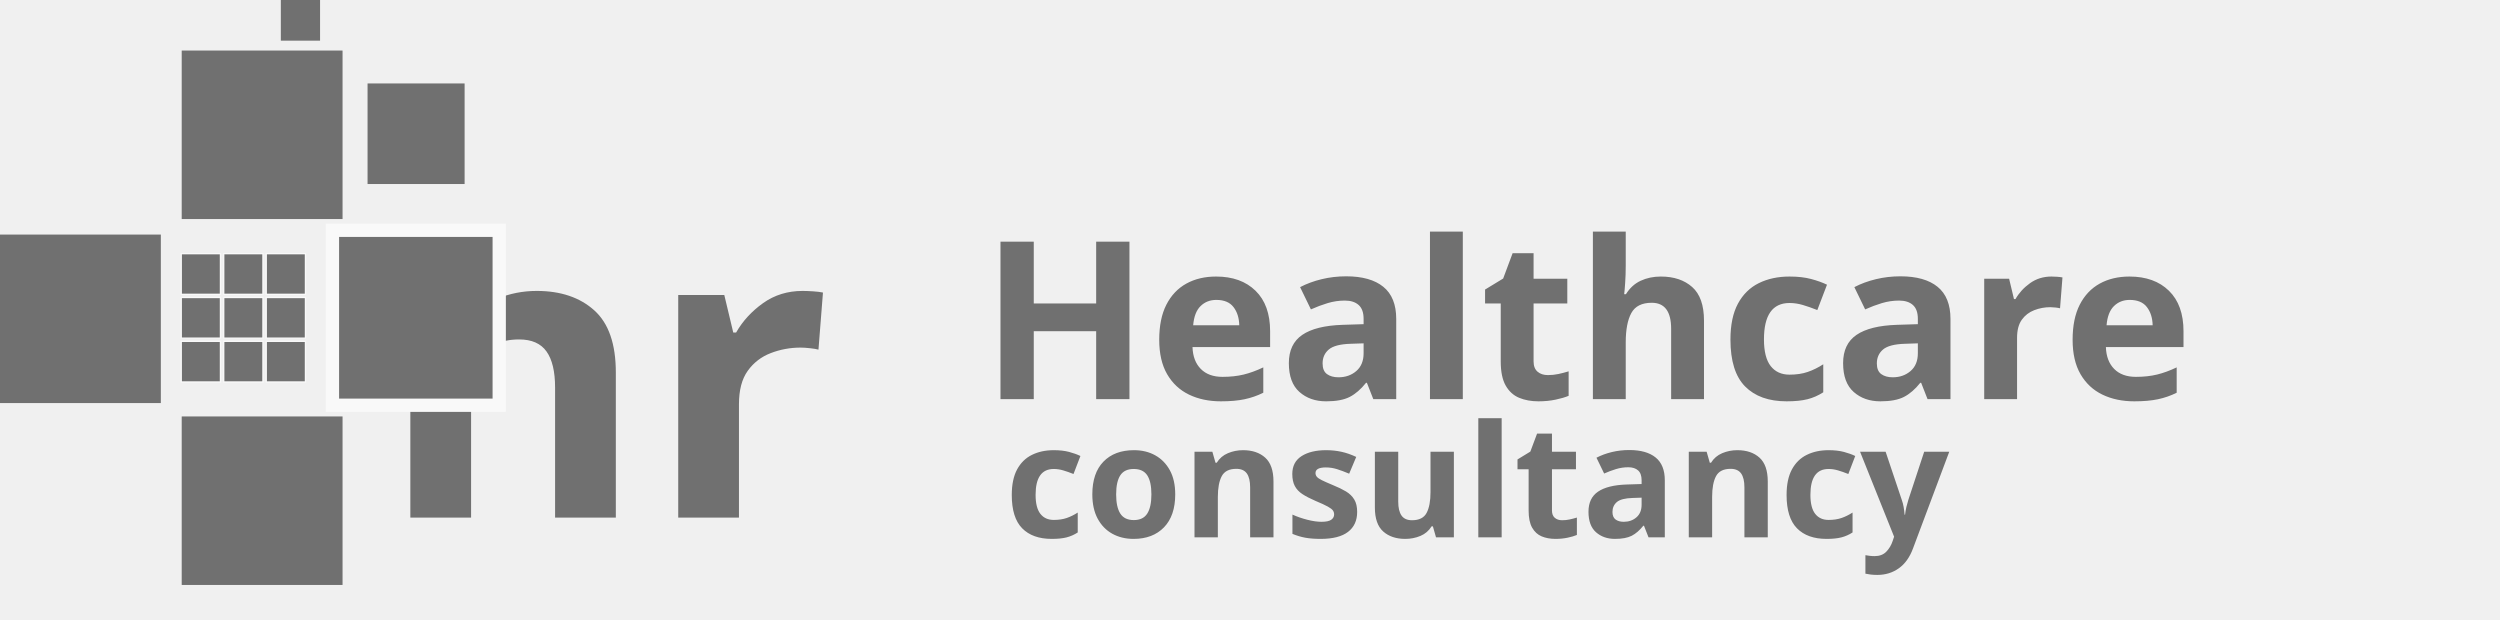
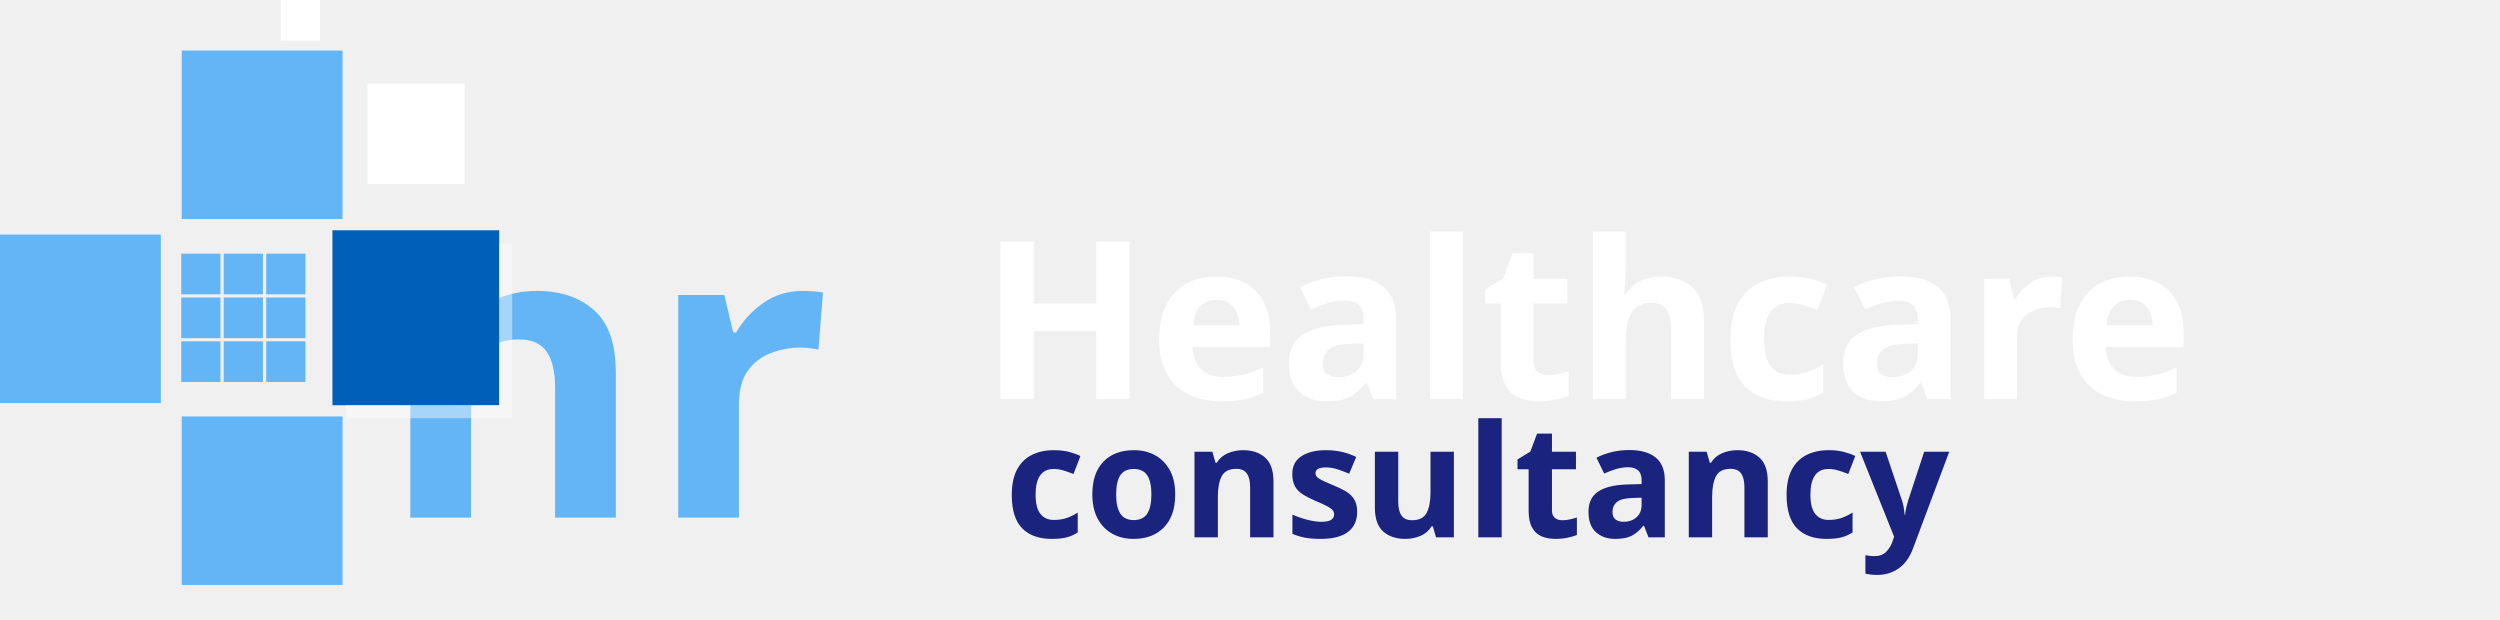
<svg xmlns="http://www.w3.org/2000/svg" width="1882.375" height="466.739" viewBox="0 0 1882.375 466.739">
+   <defs>
+     <filter id="Path_1" x="250.319" y="173.395" width="135.567" height="141.733" filterUnits="userSpaceOnUse">
+       <feOffset dx="10" dy="10" input="SourceAlpha" />
+       <feGaussianBlur result="blur" />
+       <feFlood flood-color="#fff" flood-opacity="0.431" />
+       <feComposite operator="in" in2="blur" />
+       <feComposite in="SourceGraphic" />
+     </filter>
+   </defs>
  <g id="Group_1" data-name="Group 1" transform="translate(-19.5 -168.427)">
-     <text id="nr" transform="translate(304.515 558.166)" fill="#707070" font-size="307" font-family="GillSans-UltraBold, Gill Sans" font-weight="700">
+     <text id="nr" transform="translate(304.515 558.166)" fill="#64b5f6" font-size="307" font-family="GillSans-UltraBold, Gill Sans" font-weight="700">
      <tspan x="0" y="0">nr</tspan>
    </text>
-     <path id="Path_1" data-name="Path 1" d="M130.567,136.733H5V5H130.567Z" transform="translate(264.819 336.822)" fill="#707070" stroke="#f9f9f9" stroke-width="10" />
-     <rect id="Rectangle_6" data-name="Rectangle 6" width="29.541" height="30.612" transform="translate(230.95 168.427)" fill="#707070" />
-     <rect id="Rectangle_7" data-name="Rectangle 7" width="73.074" height="75.725" transform="translate(296.25 231.263)" fill="#707070" />
-     <path id="Path_3" data-name="Path 3" d="M0,0H121.1V126.873H0Z" transform="translate(156.32 481.994)" fill="#707070" />
-     <path id="Path_5" data-name="Path 5" d="M0,0H121.1V126.873H0Z" transform="translate(156.32 206.484)" fill="#707070" />
-     <path id="Path_6" data-name="Path 6" d="M0,0H121.1V126.873H0Z" transform="translate(19.5 345.045)" fill="#707070" />
-     <rect id="Rectangle_8" data-name="Rectangle 8" width="29.541" height="30.612" transform="translate(219.95 359.427)" fill="#707070" stroke="#f9f9f9" stroke-width="1" />
-     <rect id="Rectangle_9" data-name="Rectangle 9" width="29.541" height="30.612" transform="translate(187.95 359.427)" fill="#707070" stroke="#f9f9f9" stroke-width="1" />
-     <rect id="Rectangle_10" data-name="Rectangle 10" width="29.541" height="30.612" transform="translate(155.95 359.427)" fill="#707070" stroke="#f9f9f9" stroke-width="1" />
-     <rect id="Rectangle_11" data-name="Rectangle 11" width="29.541" height="30.612" transform="translate(219.95 392.427)" fill="#707070" stroke="#f9f9f9" stroke-width="1" />
-     <rect id="Rectangle_12" data-name="Rectangle 12" width="29.541" height="30.612" transform="translate(187.95 392.427)" fill="#707070" stroke="#f9f9f9" stroke-width="1" />
-     <rect id="Rectangle_13" data-name="Rectangle 13" width="29.541" height="30.612" transform="translate(155.95 392.427)" fill="#707070" stroke="#f9f9f9" stroke-width="1" />
-     <rect id="Rectangle_14" data-name="Rectangle 14" width="29.541" height="30.612" transform="translate(219.95 425.427)" fill="#707070" stroke="#f9f9f9" stroke-width="1" />
-     <rect id="Rectangle_15" data-name="Rectangle 15" width="29.541" height="30.612" transform="translate(187.95 425.427)" fill="#707070" stroke="#f9f9f9" stroke-width="1" />
-     <rect id="Rectangle_16" data-name="Rectangle 16" width="29.541" height="30.612" transform="translate(155.95 425.427)" fill="#707070" stroke="#f9f9f9" stroke-width="1" />
-     <text id="Healthcare" transform="translate(757.875 468.947)" fill="#707070" font-size="166" font-family="GillSans-UltraBold, Gill Sans" font-weight="700">
+     <g transform="matrix(1, 0, 0, 1, 19.5, 168.43)" filter="url(#Path_1)">
+       <path id="Path_1-2" data-name="Path 1" d="M130.567,136.733H5V5H130.567Z" transform="translate(245.32 168.39)" fill="#005eb8" />
+     </g>
+     <rect id="Rectangle_6" data-name="Rectangle 6" width="29.541" height="30.612" transform="translate(230.95 168.427)" fill="#fff" />
+     <rect id="Rectangle_7" data-name="Rectangle 7" width="73.074" height="75.725" transform="translate(296.25 231.263)" fill="#fff" />
+     <path id="Path_3" data-name="Path 3" d="M0,0H121.1V126.873H0Z" transform="translate(156.32 481.994)" fill="#64b5f6" />
+     <path id="Path_5" data-name="Path 5" d="M0,0H121.1V126.873H0Z" transform="translate(156.32 206.484)" fill="#64b5f6" />
+     <path id="Path_6" data-name="Path 6" d="M0,0H121.1V126.873H0Z" transform="translate(19.5 345.045)" fill="#64b5f6" />
+     <rect id="Rectangle_8" data-name="Rectangle 8" width="29.541" height="30.612" transform="translate(219.95 359.427)" fill="#64b5f6" />
+     <rect id="Rectangle_9" data-name="Rectangle 9" width="29.541" height="30.612" transform="translate(187.95 359.427)" fill="#64b5f6" />
+     <rect id="Rectangle_10" data-name="Rectangle 10" width="29.541" height="30.612" transform="translate(155.95 359.427)" fill="#64b5f6" />
+     <rect id="Rectangle_11" data-name="Rectangle 11" width="29.541" height="30.612" transform="translate(219.95 392.427)" fill="#64b5f6" />
+     <rect id="Rectangle_12" data-name="Rectangle 12" width="29.541" height="30.612" transform="translate(187.95 392.427)" fill="#64b5f6" />
+     <rect id="Rectangle_13" data-name="Rectangle 13" width="29.541" height="30.612" transform="translate(155.95 392.427)" fill="#64b5f6" />
+     <rect id="Rectangle_14" data-name="Rectangle 14" width="29.541" height="30.612" transform="translate(219.95 425.427)" fill="#64b5f6" />
+     <rect id="Rectangle_15" data-name="Rectangle 15" width="29.541" height="30.612" transform="translate(187.95 425.427)" fill="#64b5f6" />
+     <rect id="Rectangle_16" data-name="Rectangle 16" width="29.541" height="30.612" transform="translate(155.95 425.427)" fill="#64b5f6" />
+     <text id="Healthcare" transform="translate(757.875 468.947)" fill="#fff" font-size="166" font-family="GillSans-UltraBold, Gill Sans" font-weight="700">
      <tspan x="0" y="0">Healthcare</tspan>
    </text>
-     <text id="consultancy" transform="translate(776 573)" fill="#707070" font-size="118" font-family="GillSans-UltraBold, Gill Sans" font-weight="700">
+     <text id="consultancy" transform="translate(776 573)" fill="#1a237e" font-size="118" font-family="GillSans-UltraBold, Gill Sans" font-weight="700">
      <tspan x="0" y="0">consultancy</tspan>
    </text>
  </g>
</svg>
